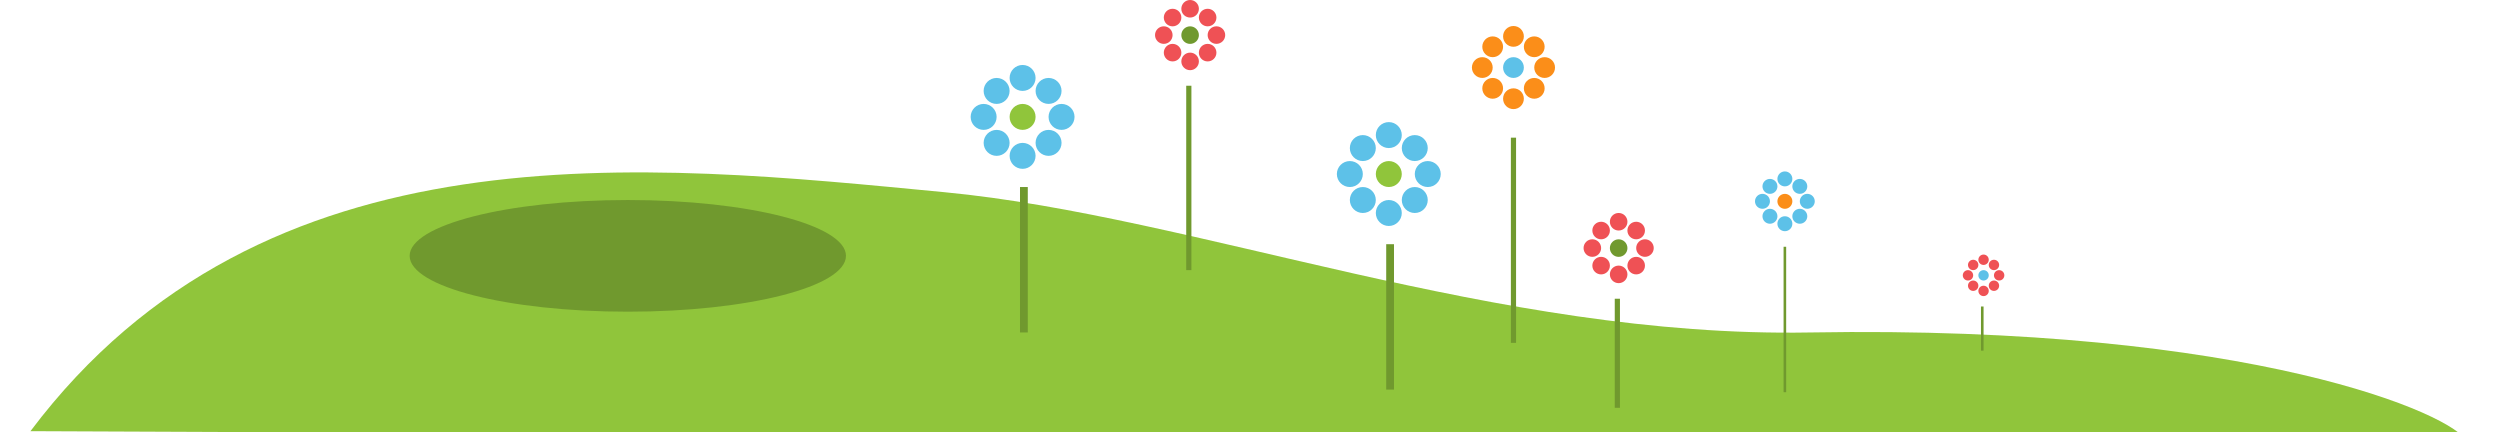
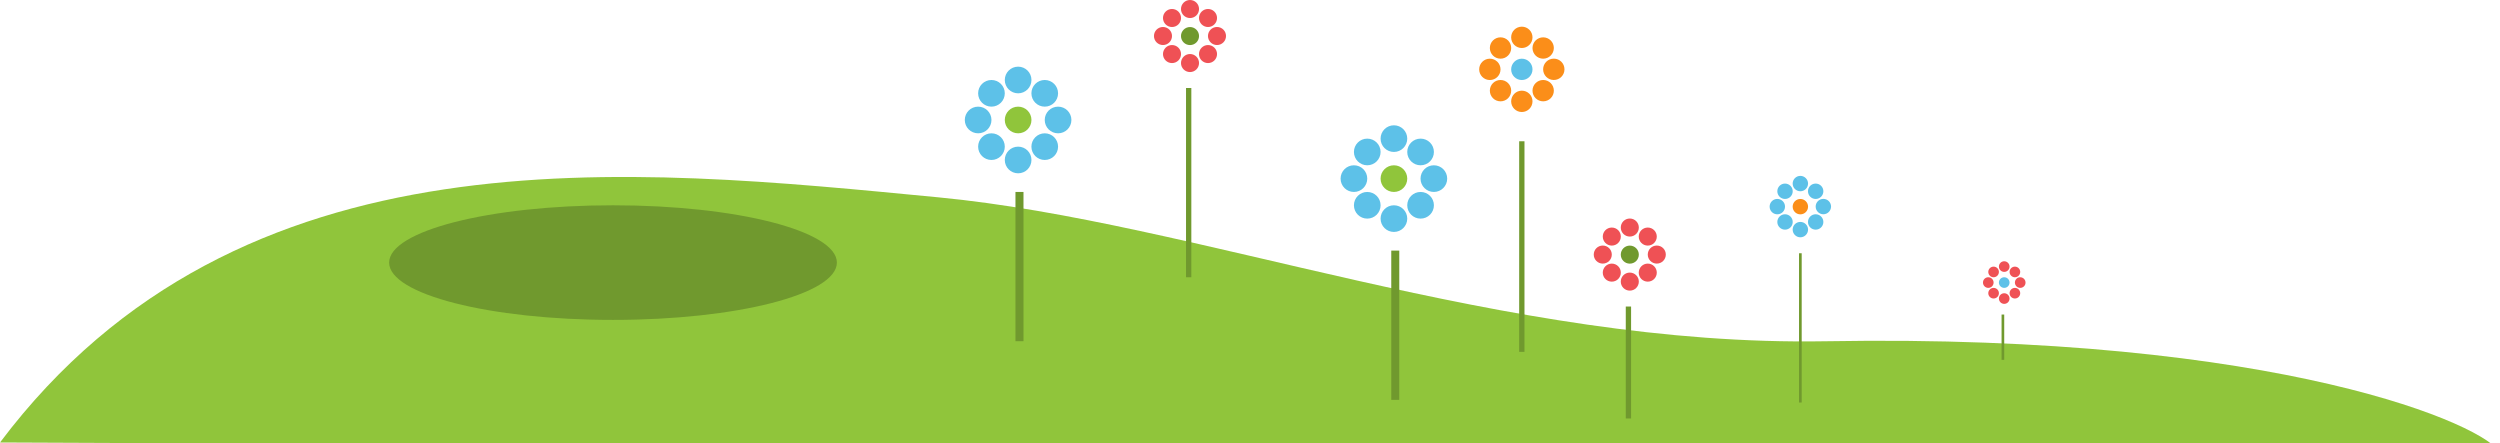
- <svg xmlns="http://www.w3.org/2000/svg" version="1.1" id="Слой_1" x="0px" y="0px" viewBox="182 823.755 574.667 99.245" enable-background="new 182 823.755 574.667 99.245" xml:space="preserve">
-   <path fill="#90C53B" d="M189,922.866c53.731-71.397,141.493-61.493,210.149-54.925c57.648,5.516,126.573,33.505,198.806,32.239  c102.09-1.791,148.657,19.104,151.045,25.075" />
-   <path fill="#70992E" d="M326.313,869.731c27.696,0,50.149,5.749,50.149,12.836s-22.454,12.836-50.149,12.836  c-27.696,0-50.149-5.749-50.149-12.836S298.618,869.731,326.313,869.731z M500.642,879.881h1.791v33.433h-1.791V879.881z   M553.179,892.418h1.194v25.075h-1.194V892.418z M529.299,855.403h1.194v47.164h-1.194V855.403z" />
-   <path fill="#90C53B" d="M501.239,860.776c1.648,0,2.985,1.337,2.985,2.985s-1.337,2.985-2.985,2.985s-2.985-1.337-2.985-2.985  S499.591,860.776,501.239,860.776z" />
-   <path fill="#5DC1E8" d="M510.194,866.746c-1.648,0-2.985-1.337-2.985-2.985s1.337-2.985,2.985-2.985s2.985,1.337,2.985,2.985  S511.842,866.746,510.194,866.746z M507.209,860.776c-1.648,0-2.985-1.337-2.985-2.985s1.337-2.985,2.985-2.985  s2.985,1.337,2.985,2.985S508.857,860.776,507.209,860.776z M501.239,857.791c-1.648,0-2.985-1.337-2.985-2.985  c0-1.648,1.337-2.985,2.985-2.985s2.985,1.337,2.985,2.985C504.224,856.454,502.887,857.791,501.239,857.791z M495.269,860.776  c-1.648,0-2.985-1.337-2.985-2.985s1.337-2.985,2.985-2.985s2.985,1.337,2.985,2.985S496.916,860.776,495.269,860.776z   M495.269,863.761c0,1.648-1.337,2.985-2.985,2.985s-2.985-1.337-2.985-2.985s1.337-2.985,2.985-2.985  S495.269,862.113,495.269,863.761z M495.269,866.746c1.648,0,2.985,1.337,2.985,2.985s-1.337,2.985-2.985,2.985  s-2.985-1.337-2.985-2.985S493.621,866.746,495.269,866.746z M501.239,869.731c1.648,0,2.985,1.337,2.985,2.985  s-1.337,2.985-2.985,2.985s-2.985-1.337-2.985-2.985S499.591,869.731,501.239,869.731z M507.209,866.746  c1.648,0,2.985,1.337,2.985,2.985s-1.337,2.985-2.985,2.985s-2.985-1.337-2.985-2.985S505.561,866.746,507.209,866.746z" />
-   <path fill="#70992E" d="M416.463,866.746h1.791v33.433h-1.791V866.746z" />
-   <path fill="#90C53B" d="M417.06,847.642c1.648,0,2.985,1.337,2.985,2.985s-1.337,2.985-2.985,2.985s-2.985-1.337-2.985-2.985  S415.412,847.642,417.06,847.642z" />
-   <path fill="#5DC1E8" d="M426.015,853.612c-1.648,0-2.985-1.337-2.985-2.985s1.337-2.985,2.985-2.985s2.985,1.337,2.985,2.985  S427.663,853.612,426.015,853.612z M423.03,847.642c-1.648,0-2.985-1.337-2.985-2.985s1.337-2.985,2.985-2.985  s2.985,1.337,2.985,2.985S424.678,847.642,423.03,847.642z M417.06,844.657c-1.648,0-2.985-1.337-2.985-2.985  s1.337-2.985,2.985-2.985s2.985,1.337,2.985,2.985S418.707,844.657,417.06,844.657z M411.09,847.642  c-1.648,0-2.985-1.337-2.985-2.985s1.337-2.985,2.985-2.985s2.985,1.337,2.985,2.985S412.737,847.642,411.09,847.642z   M411.09,850.627c0,1.648-1.337,2.985-2.985,2.985s-2.985-1.337-2.985-2.985s1.337-2.985,2.985-2.985S411.09,848.979,411.09,850.627  z M411.09,853.612c1.648,0,2.985,1.337,2.985,2.985s-1.337,2.985-2.985,2.985s-2.985-1.337-2.985-2.985  S409.442,853.612,411.09,853.612z M417.06,856.597c1.648,0,2.985,1.337,2.985,2.985s-1.337,2.985-2.985,2.985  s-2.985-1.337-2.985-2.985S415.412,856.597,417.06,856.597z M423.03,853.612c1.648,0,2.985,1.337,2.985,2.985  s-1.337,2.985-2.985,2.985s-2.985-1.337-2.985-2.985S421.382,853.612,423.03,853.612z" />
-   <path fill="#70992E" d="M554.075,878.764c1.11,0,2.018,0.901,2.018,2.018c0,1.116-0.901,2.018-2.018,2.018  c-1.116,0-2.018-0.901-2.018-2.018C552.057,879.666,552.964,878.764,554.075,878.764z" />
-   <path fill="#EF5155" d="M560.122,882.794c-1.11,0-2.018-0.901-2.018-2.018c0-1.116,0.901-2.018,2.018-2.018s2.018,0.901,2.018,2.018  C562.14,881.893,561.233,882.794,560.122,882.794z M558.104,878.764c-1.11,0-2.018-0.901-2.018-2.018  c0-1.116,0.901-2.018,2.018-2.018c1.116,0,2.018,0.901,2.018,2.018C560.122,877.863,559.215,878.764,558.104,878.764z   M554.075,876.746c-1.11,0-2.018-0.901-2.018-2.018s0.901-2.018,2.018-2.018c1.116,0,2.018,0.902,2.018,2.018  S555.185,876.746,554.075,876.746z M550.045,878.764c-1.11,0-2.018-0.901-2.018-2.018c0-1.116,0.901-2.018,2.018-2.018  c1.116,0,2.018,0.901,2.018,2.018C552.063,877.863,551.155,878.764,550.045,878.764z M550.045,880.776  c0,1.11-0.901,2.018-2.018,2.018s-2.018-0.901-2.018-2.018c0-1.116,0.902-2.018,2.018-2.018S550.045,879.666,550.045,880.776z   M550.045,882.794c1.11,0,2.018,0.901,2.018,2.018c0,1.116-0.901,2.018-2.018,2.018c-1.116,0-2.018-0.901-2.018-2.018  C548.027,883.695,548.934,882.794,550.045,882.794z M554.075,884.806c1.11,0,2.018,0.902,2.018,2.018s-0.901,2.018-2.018,2.018  c-1.116,0-2.018-0.901-2.018-2.018S552.964,884.806,554.075,884.806z M558.104,882.794c1.11,0,2.018,0.901,2.018,2.018  c0,1.116-0.901,2.018-2.018,2.018c-1.116,0-2.018-0.901-2.018-2.018C556.087,883.695,556.994,882.794,558.104,882.794z" />
-   <path fill="#70992E" d="M454.672,843.463h1.194v42.388h-1.194V843.463z M455.567,829.809c1.11,0,2.018,0.902,2.018,2.018  s-0.902,2.018-2.018,2.018c-1.116,0-2.018-0.901-2.018-2.018S454.457,829.809,455.567,829.809z" />
-   <path fill="#EF5155" d="M461.615,833.839c-1.11,0-2.018-0.902-2.018-2.018s0.901-2.018,2.018-2.018c1.116,0,2.018,0.901,2.018,2.018  S462.725,833.839,461.615,833.839z M459.597,829.809c-1.11,0-2.018-0.901-2.018-2.018s0.901-2.018,2.018-2.018  c1.116,0,2.018,0.902,2.018,2.018S460.707,829.809,459.597,829.809z M455.567,827.791c-1.11,0-2.018-0.901-2.018-2.018  c0-1.116,0.901-2.018,2.018-2.018c1.116,0,2.018,0.901,2.018,2.018C457.585,826.89,456.678,827.791,455.567,827.791z   M451.537,829.809c-1.11,0-2.018-0.901-2.018-2.018s0.902-2.018,2.018-2.018c1.116,0,2.018,0.902,2.018,2.018  S452.648,829.809,451.537,829.809z M451.537,831.821c0,1.11-0.901,2.018-2.018,2.018c-1.116,0-2.018-0.902-2.018-2.018  s0.902-2.018,2.018-2.018C450.636,829.803,451.537,830.71,451.537,831.821z M451.537,833.839c1.11,0,2.018,0.901,2.018,2.018  s-0.901,2.018-2.018,2.018c-1.116,0-2.018-0.902-2.018-2.018S450.427,833.839,451.537,833.839z M455.567,835.851  c1.11,0,2.018,0.901,2.018,2.018c0,1.116-0.902,2.018-2.018,2.018c-1.116,0-2.018-0.901-2.018-2.018  C453.549,836.752,454.457,835.851,455.567,835.851z M459.597,833.839c1.11,0,2.018,0.901,2.018,2.018s-0.902,2.018-2.018,2.018  c-1.116,0-2.018-0.902-2.018-2.018S458.487,833.839,459.597,833.839z" />
-   <path fill="#5DC1E8" d="M529.896,836.896c1.319,0,2.388,1.069,2.388,2.388s-1.069,2.388-2.388,2.388s-2.388-1.069-2.388-2.388  S528.576,836.896,529.896,836.896z" />
-   <path fill="#FB8E19" d="M537.06,841.672c-1.319,0-2.388-1.069-2.388-2.388s1.069-2.388,2.388-2.388s2.388,1.069,2.388,2.388  S538.379,841.672,537.06,841.672z M534.672,836.896c-1.319,0-2.388-1.069-2.388-2.388s1.069-2.388,2.388-2.388  s2.388,1.069,2.388,2.388S535.991,836.896,534.672,836.896z M529.896,834.507c-1.319,0-2.388-1.069-2.388-2.388  s1.069-2.388,2.388-2.388s2.388,1.069,2.388,2.388S531.215,834.507,529.896,834.507z M525.119,836.896  c-1.319,0-2.388-1.069-2.388-2.388s1.069-2.388,2.388-2.388s2.388,1.069,2.388,2.388S526.439,836.896,525.119,836.896z   M525.119,839.284c0,1.319-1.069,2.388-2.388,2.388s-2.388-1.069-2.388-2.388s1.069-2.388,2.388-2.388  S525.119,837.964,525.119,839.284z M525.119,841.672c1.319,0,2.388,1.069,2.388,2.388s-1.069,2.388-2.388,2.388  s-2.388-1.069-2.388-2.388S523.8,841.672,525.119,841.672z M529.896,844.06c1.319,0,2.388,1.069,2.388,2.388  s-1.069,2.388-2.388,2.388s-2.388-1.069-2.388-2.388S528.576,844.06,529.896,844.06z M534.672,841.672  c1.319,0,2.388,1.069,2.388,2.388s-1.069,2.388-2.388,2.388s-2.388-1.069-2.388-2.388S533.352,841.672,534.672,841.672z" />
-   <path fill="#70992E" d="M591.985,880.478h0.597v33.433h-0.597V880.478z M637.358,894.209h0.597v10.149h-0.597V894.209z" />
-   <path fill="#FB8E19" d="M592.284,868.316c0.949,0,1.719,0.77,1.719,1.719c0,0.949-0.77,1.719-1.719,1.719s-1.719-0.77-1.719-1.719  C590.564,869.087,591.334,868.316,592.284,868.316z" />
-   <path fill="#5DC1E8" d="M597.436,871.749c-0.949,0-1.719-0.77-1.719-1.719c0-0.949,0.77-1.719,1.719-1.719s1.719,0.77,1.719,1.719  C599.155,870.979,598.379,871.749,597.436,871.749z M595.716,868.316c-0.949,0-1.719-0.77-1.719-1.719s0.77-1.719,1.719-1.719  c0.949,0,1.719,0.77,1.719,1.719S596.666,868.316,595.716,868.316z M592.284,866.597c-0.949,0-1.719-0.77-1.719-1.719  c0-0.949,0.77-1.719,1.719-1.719s1.719,0.77,1.719,1.719C594.003,865.827,593.233,866.597,592.284,866.597z M588.851,868.316  c-0.949,0-1.719-0.77-1.719-1.719s0.77-1.719,1.719-1.719c0.949,0,1.719,0.77,1.719,1.719S589.8,868.316,588.851,868.316z   M588.851,870.03c0,0.949-0.77,1.719-1.719,1.719s-1.719-0.77-1.719-1.719c0-0.949,0.77-1.719,1.719-1.719  S588.851,869.081,588.851,870.03z M588.851,871.749c0.949,0,1.719,0.77,1.719,1.719c0,0.949-0.77,1.719-1.719,1.719  c-0.949,0-1.719-0.77-1.719-1.719C587.131,872.519,587.901,871.749,588.851,871.749z M592.284,873.463  c0.949,0,1.719,0.77,1.719,1.719c0,0.949-0.77,1.719-1.719,1.719s-1.719-0.77-1.719-1.719  C590.564,874.233,591.334,873.463,592.284,873.463z M595.716,871.749c0.949,0,1.719,0.77,1.719,1.719  c0,0.949-0.77,1.719-1.719,1.719c-0.949,0-1.719-0.77-1.719-1.719C593.997,872.519,594.767,871.749,595.716,871.749z   M637.955,885.851c0.657,0,1.194,0.531,1.194,1.194s-0.537,1.194-1.194,1.194c-0.657,0-1.194-0.531-1.194-1.194  S637.299,885.851,637.955,885.851z" />
-   <path fill="#EF5155" d="M641.537,888.239c-0.657,0-1.194-0.531-1.194-1.194s0.537-1.194,1.194-1.194  c0.657,0,1.194,0.531,1.194,1.194S642.194,888.239,641.537,888.239z M640.343,885.851c-0.657,0-1.194-0.531-1.194-1.194  s0.537-1.194,1.194-1.194c0.657,0,1.194,0.531,1.194,1.194S641,885.851,640.343,885.851z M637.955,884.657  c-0.657,0-1.194-0.531-1.194-1.194s0.537-1.194,1.194-1.194c0.657,0,1.194,0.531,1.194,1.194S638.612,884.657,637.955,884.657z   M635.567,885.851c-0.657,0-1.194-0.531-1.194-1.194s0.537-1.194,1.194-1.194c0.657,0,1.194,0.531,1.194,1.194  S636.224,885.851,635.567,885.851z M635.567,887.045c0,0.663-0.537,1.194-1.194,1.194c-0.657,0-1.194-0.531-1.194-1.194  s0.537-1.194,1.194-1.194C635.03,885.851,635.567,886.382,635.567,887.045z M635.567,888.239c0.657,0,1.194,0.531,1.194,1.194  s-0.537,1.194-1.194,1.194c-0.657,0-1.194-0.531-1.194-1.194S634.91,888.239,635.567,888.239z M637.955,889.433  c0.657,0,1.194,0.531,1.194,1.194s-0.537,1.194-1.194,1.194c-0.657,0-1.194-0.531-1.194-1.194S637.299,889.433,637.955,889.433z   M640.343,888.239c0.657,0,1.194,0.531,1.194,1.194s-0.537,1.194-1.194,1.194c-0.657,0-1.194-0.531-1.194-1.194  S639.687,888.239,640.343,888.239z" />
+ <svg xmlns="http://www.w3.org/2000/svg" version="1.1" id="Слой_1" x="0px" y="0px" width="545.71px" height="96.56px" viewBox="-84.03 1205.94 545.71 96.56" enable-background="new -84.03 1205.94 545.71 96.56" xml:space="preserve">
+   <path fill="#90C53B" d="M-84.03,1302.53c52.36-69.57,137.88-59.92,204.79-53.52c56.18,5.38,123.34,32.65,193.73,31.42  c99.48-1.75,144.86,18.62,147.19,24.44" />
+   <path fill="#70992E" d="M49.78,1250.75c26.99,0,48.87,5.6,48.87,12.51c0,6.91-21.88,12.51-48.87,12.51  c-26.99,0-48.87-5.6-48.87-12.51C0.91,1256.35,22.79,1250.75,49.78,1250.75z M219.66,1260.64h1.75v32.58h-1.75V1260.64z   M270.85,1272.85h1.16v24.44h-1.16V1272.85z M247.58,1236.78h1.16v45.96h-1.16V1236.78z" />
+   <path fill="#90C53B" d="M220.24,1242.02c1.61,0,2.91,1.3,2.91,2.91c0,1.61-1.3,2.91-2.91,2.91c-1.61,0-2.91-1.3-2.91-2.91  C217.33,1243.32,218.63,1242.02,220.24,1242.02z" />
+   <path fill="#5DC1E8" d="M228.96,1247.84c-1.61,0-2.91-1.3-2.91-2.91c0-1.61,1.3-2.91,2.91-2.91c1.61,0,2.91,1.3,2.91,2.91  C231.87,1246.54,230.57,1247.84,228.96,1247.84z M226.06,1242.02c-1.61,0-2.91-1.3-2.91-2.91s1.3-2.91,2.91-2.91  c1.61,0,2.91,1.3,2.91,2.91S227.66,1242.02,226.06,1242.02z M220.24,1239.11c-1.61,0-2.91-1.3-2.91-2.91s1.3-2.91,2.91-2.91  c1.61,0,2.91,1.3,2.91,2.91C223.15,1237.81,221.84,1239.11,220.24,1239.11z M214.42,1242.02c-1.61,0-2.91-1.3-2.91-2.91  s1.3-2.91,2.91-2.91c1.61,0,2.91,1.3,2.91,2.91S216.02,1242.02,214.42,1242.02z M214.42,1244.93c0,1.61-1.3,2.91-2.91,2.91  c-1.61,0-2.91-1.3-2.91-2.91c0-1.61,1.3-2.91,2.91-2.91C213.12,1242.02,214.42,1243.32,214.42,1244.93z M214.42,1247.84  c1.61,0,2.91,1.3,2.91,2.91s-1.3,2.91-2.91,2.91c-1.61,0-2.91-1.3-2.91-2.91S212.81,1247.84,214.42,1247.84z M220.24,1250.75  c1.61,0,2.91,1.3,2.91,2.91s-1.3,2.91-2.91,2.91c-1.61,0-2.91-1.3-2.91-2.91S218.63,1250.75,220.24,1250.75z M226.06,1247.84  c1.61,0,2.91,1.3,2.91,2.91s-1.3,2.91-2.91,2.91c-1.61,0-2.91-1.3-2.91-2.91S224.45,1247.84,226.06,1247.84z" />
+   <path fill="#70992E" d="M137.63,1247.84h1.75v32.58h-1.75V1247.84z" />
+   <path fill="#90C53B" d="M138.21,1229.22c1.61,0,2.91,1.3,2.91,2.91s-1.3,2.91-2.91,2.91c-1.61,0-2.91-1.3-2.91-2.91  S136.6,1229.22,138.21,1229.22z" />
+   <path fill="#5DC1E8" d="M146.93,1235.04c-1.61,0-2.91-1.3-2.91-2.91s1.3-2.91,2.91-2.91c1.61,0,2.91,1.3,2.91,2.91  S148.54,1235.04,146.93,1235.04z M144.02,1229.22c-1.61,0-2.91-1.3-2.91-2.91s1.3-2.91,2.91-2.91c1.61,0,2.91,1.3,2.91,2.91  S145.63,1229.22,144.02,1229.22z M138.21,1226.31c-1.61,0-2.91-1.3-2.91-2.91s1.3-2.91,2.91-2.91c1.61,0,2.91,1.3,2.91,2.91  S139.81,1226.31,138.21,1226.31z M132.39,1229.22c-1.61,0-2.91-1.3-2.91-2.91s1.3-2.91,2.91-2.91c1.61,0,2.91,1.3,2.91,2.91  S133.99,1229.22,132.39,1229.22z M132.39,1232.13c0,1.61-1.3,2.91-2.91,2.91c-1.61,0-2.91-1.3-2.91-2.91s1.3-2.91,2.91-2.91  C131.09,1229.22,132.39,1230.52,132.39,1232.13z M132.39,1235.04c1.61,0,2.91,1.3,2.91,2.91s-1.3,2.91-2.91,2.91  c-1.61,0-2.91-1.3-2.91-2.91S130.78,1235.04,132.39,1235.04z M138.21,1237.95c1.61,0,2.91,1.3,2.91,2.91s-1.3,2.91-2.91,2.91  c-1.61,0-2.91-1.3-2.91-2.91S136.6,1237.95,138.21,1237.95z M144.02,1235.04c1.61,0,2.91,1.3,2.91,2.91s-1.3,2.91-2.91,2.91  c-1.61,0-2.91-1.3-2.91-2.91S142.42,1235.04,144.02,1235.04z" />
+   <path fill="#70992E" d="M271.73,1259.55c1.08,0,1.97,0.88,1.97,1.97c0,1.09-0.88,1.97-1.97,1.97c-1.09,0-1.97-0.88-1.97-1.97  C269.76,1260.43,270.64,1259.55,271.73,1259.55z" />
+   <path fill="#EF5155" d="M277.62,1263.48c-1.08,0-1.97-0.88-1.97-1.97c0-1.09,0.88-1.97,1.97-1.97s1.97,0.88,1.97,1.97  S278.7,1263.48,277.62,1263.48z M275.65,1259.55c-1.08,0-1.97-0.88-1.97-1.97c0-1.09,0.88-1.97,1.97-1.97  c1.09,0,1.97,0.88,1.97,1.97S276.73,1259.55,275.65,1259.55z M271.73,1257.58c-1.08,0-1.97-0.88-1.97-1.97s0.88-1.97,1.97-1.97  c1.09,0,1.97,0.88,1.97,1.97S272.81,1257.58,271.73,1257.58z M267.8,1259.55c-1.08,0-1.97-0.88-1.97-1.97  c0-1.09,0.88-1.97,1.97-1.97c1.09,0,1.97,0.88,1.97,1.97S268.88,1259.55,267.8,1259.55z M267.8,1261.51c0,1.08-0.88,1.97-1.97,1.97  c-1.09,0-1.97-0.88-1.97-1.97c0-1.09,0.88-1.97,1.97-1.97C266.92,1259.54,267.8,1260.43,267.8,1261.51z M267.8,1263.48  c1.08,0,1.97,0.88,1.97,1.97c0,1.09-0.88,1.97-1.97,1.97c-1.09,0-1.97-0.88-1.97-1.97S266.72,1263.48,267.8,1263.48z   M271.73,1265.44c1.08,0,1.97,0.88,1.97,1.97s-0.88,1.97-1.97,1.97c-1.09,0-1.97-0.88-1.97-1.97S270.64,1265.44,271.73,1265.44z   M275.65,1263.48c1.08,0,1.97,0.88,1.97,1.97c0,1.09-0.88,1.97-1.97,1.97c-1.09,0-1.97-0.88-1.97-1.97  C273.69,1264.35,274.57,1263.48,275.65,1263.48z" />
+   <path fill="#70992E" d="M174.86,1225.15h1.16v41.31h-1.16V1225.15z M175.73,1211.84c1.08,0,1.97,0.88,1.97,1.97  s-0.88,1.97-1.97,1.97s-1.97-0.88-1.97-1.97S174.65,1211.84,175.73,1211.84z" />
+   <path fill="#EF5155" d="M181.62,1215.77c-1.08,0-1.97-0.88-1.97-1.97s0.88-1.97,1.97-1.97c1.09,0,1.97,0.88,1.97,1.97  S182.71,1215.77,181.62,1215.77z M179.66,1211.84c-1.08,0-1.97-0.88-1.97-1.97s0.88-1.97,1.97-1.97c1.09,0,1.97,0.88,1.97,1.97  S180.74,1211.84,179.66,1211.84z M175.73,1209.88c-1.08,0-1.97-0.88-1.97-1.97c0-1.09,0.88-1.97,1.97-1.97  c1.09,0,1.97,0.88,1.97,1.97S176.81,1209.88,175.73,1209.88z M171.8,1211.84c-1.08,0-1.97-0.88-1.97-1.97s0.88-1.97,1.97-1.97  s1.97,0.88,1.97,1.97S172.89,1211.84,171.8,1211.84z M171.8,1213.8c0,1.08-0.88,1.97-1.97,1.97c-1.09,0-1.97-0.88-1.97-1.97  s0.88-1.97,1.97-1.97C170.93,1211.84,171.8,1212.72,171.8,1213.8z M171.8,1215.77c1.08,0,1.97,0.88,1.97,1.97s-0.88,1.97-1.97,1.97  c-1.09,0-1.97-0.88-1.97-1.97S170.72,1215.77,171.8,1215.77z M175.73,1217.73c1.08,0,1.97,0.88,1.97,1.97  c0,1.09-0.88,1.97-1.97,1.97s-1.97-0.88-1.97-1.97C173.76,1218.61,174.65,1217.73,175.73,1217.73z M179.66,1215.77  c1.08,0,1.97,0.88,1.97,1.97s-0.88,1.97-1.97,1.97c-1.09,0-1.97-0.88-1.97-1.97S178.58,1215.77,179.66,1215.77z" />
+   <path fill="#5DC1E8" d="M248.16,1218.75c1.29,0,2.33,1.04,2.33,2.33c0,1.29-1.04,2.33-2.33,2.33s-2.33-1.04-2.33-2.33  C245.84,1219.79,246.88,1218.75,248.16,1218.75z" />
+   <path fill="#FB8E19" d="M255.14,1223.4c-1.29,0-2.33-1.04-2.33-2.33c0-1.29,1.04-2.33,2.33-2.33c1.29,0,2.33,1.04,2.33,2.33  C257.47,1222.36,256.43,1223.4,255.14,1223.4z M252.82,1218.75c-1.29,0-2.33-1.04-2.33-2.33c0-1.29,1.04-2.33,2.33-2.33  c1.29,0,2.33,1.04,2.33,2.33C255.14,1217.71,254.1,1218.75,252.82,1218.75z M248.16,1216.42c-1.29,0-2.33-1.04-2.33-2.33  c0-1.29,1.04-2.33,2.33-2.33s2.33,1.04,2.33,2.33C250.49,1215.38,249.45,1216.42,248.16,1216.42z M243.51,1218.75  c-1.29,0-2.33-1.04-2.33-2.33c0-1.29,1.04-2.33,2.33-2.33s2.33,1.04,2.33,2.33C245.84,1217.71,244.79,1218.75,243.51,1218.75z   M243.51,1221.08c0,1.29-1.04,2.33-2.33,2.33c-1.29,0-2.33-1.04-2.33-2.33c0-1.29,1.04-2.33,2.33-2.33  C242.47,1218.75,243.51,1219.79,243.51,1221.08z M243.51,1223.4c1.29,0,2.33,1.04,2.33,2.33s-1.04,2.33-2.33,2.33  s-2.33-1.04-2.33-2.33S242.22,1223.4,243.51,1223.4z M248.16,1225.73c1.29,0,2.33,1.04,2.33,2.33c0,1.29-1.04,2.33-2.33,2.33  s-2.33-1.04-2.33-2.33C245.84,1226.77,246.88,1225.73,248.16,1225.73z M252.82,1223.4c1.29,0,2.33,1.04,2.33,2.33  s-1.04,2.33-2.33,2.33c-1.29,0-2.33-1.04-2.33-2.33S251.53,1223.4,252.82,1223.4z" />
+   <path fill="#70992E" d="M308.67,1261.22h0.58v32.58h-0.58V1261.22z M352.88,1274.6h0.58v9.89h-0.58V1274.6z" />
+   <path fill="#FB8E19" d="M308.96,1249.37c0.92,0,1.68,0.75,1.68,1.68c0,0.92-0.75,1.68-1.68,1.68c-0.92,0-1.68-0.75-1.68-1.68  C307.28,1250.12,308.03,1249.37,308.96,1249.37z" />
+   <path fill="#5DC1E8" d="M313.98,1252.71c-0.92,0-1.68-0.75-1.68-1.68c0-0.92,0.75-1.68,1.68-1.68c0.92,0,1.68,0.75,1.68,1.68  C315.65,1251.96,314.9,1252.71,313.98,1252.71z M312.3,1249.37c-0.92,0-1.68-0.75-1.68-1.68s0.75-1.68,1.68-1.68  s1.68,0.75,1.68,1.68S313.23,1249.37,312.3,1249.37z M308.96,1247.69c-0.92,0-1.68-0.75-1.68-1.68c0-0.92,0.75-1.68,1.68-1.68  c0.92,0,1.68,0.75,1.68,1.68C310.63,1246.94,309.88,1247.69,308.96,1247.69z M305.61,1249.37c-0.92,0-1.68-0.75-1.68-1.68  s0.75-1.68,1.68-1.68c0.92,0,1.68,0.75,1.68,1.68S306.54,1249.37,305.61,1249.37z M305.61,1251.04c0,0.92-0.75,1.68-1.68,1.68  s-1.68-0.75-1.68-1.68c0-0.92,0.75-1.68,1.68-1.68S305.61,1250.11,305.61,1251.04z M305.61,1252.71c0.92,0,1.68,0.75,1.68,1.68  s-0.75,1.68-1.68,1.68c-0.92,0-1.68-0.75-1.68-1.68C303.94,1253.46,304.69,1252.71,305.61,1252.71z M308.96,1254.38  c0.92,0,1.68,0.75,1.68,1.68c0,0.92-0.75,1.68-1.68,1.68c-0.92,0-1.68-0.75-1.68-1.68C307.28,1255.13,308.03,1254.38,308.96,1254.38  z M312.3,1252.71c0.92,0,1.68,0.75,1.68,1.68s-0.75,1.68-1.68,1.68s-1.68-0.75-1.68-1.68S311.38,1252.71,312.3,1252.71z   M353.46,1266.46c0.64,0,1.16,0.52,1.16,1.16c0,0.65-0.52,1.16-1.16,1.16c-0.64,0-1.16-0.52-1.16-1.16  C352.3,1266.97,352.82,1266.46,353.46,1266.46z" />
+   <path fill="#EF5155" d="M356.95,1268.78c-0.64,0-1.16-0.52-1.16-1.16c0-0.65,0.52-1.16,1.16-1.16c0.64,0,1.16,0.52,1.16,1.16  C358.12,1268.27,357.59,1268.78,356.95,1268.78z M355.79,1266.46c-0.64,0-1.16-0.52-1.16-1.16s0.52-1.16,1.16-1.16  c0.64,0,1.16,0.52,1.16,1.16S356.43,1266.46,355.79,1266.46z M353.46,1265.29c-0.64,0-1.16-0.52-1.16-1.16  c0-0.65,0.52-1.16,1.16-1.16c0.64,0,1.16,0.52,1.16,1.16C354.63,1264.77,354.1,1265.29,353.46,1265.29z M351.14,1266.46  c-0.64,0-1.16-0.52-1.16-1.16s0.52-1.16,1.16-1.16c0.64,0,1.16,0.52,1.16,1.16S351.78,1266.46,351.14,1266.46z M351.14,1267.62  c0,0.65-0.52,1.16-1.16,1.16c-0.64,0-1.16-0.52-1.16-1.16c0-0.65,0.52-1.16,1.16-1.16C350.61,1266.46,351.14,1266.97,351.14,1267.62  z M351.14,1268.78c0.64,0,1.16,0.52,1.16,1.16s-0.52,1.16-1.16,1.16c-0.64,0-1.16-0.52-1.16-1.16S350.5,1268.78,351.14,1268.78z   M353.46,1269.95c0.64,0,1.16,0.52,1.16,1.16c0,0.65-0.52,1.16-1.16,1.16c-0.64,0-1.16-0.52-1.16-1.16  C352.3,1270.46,352.82,1269.95,353.46,1269.95z M355.79,1268.78c0.64,0,1.16,0.52,1.16,1.16s-0.52,1.16-1.16,1.16  c-0.64,0-1.16-0.52-1.16-1.16S355.15,1268.78,355.79,1268.78z" />
</svg>
